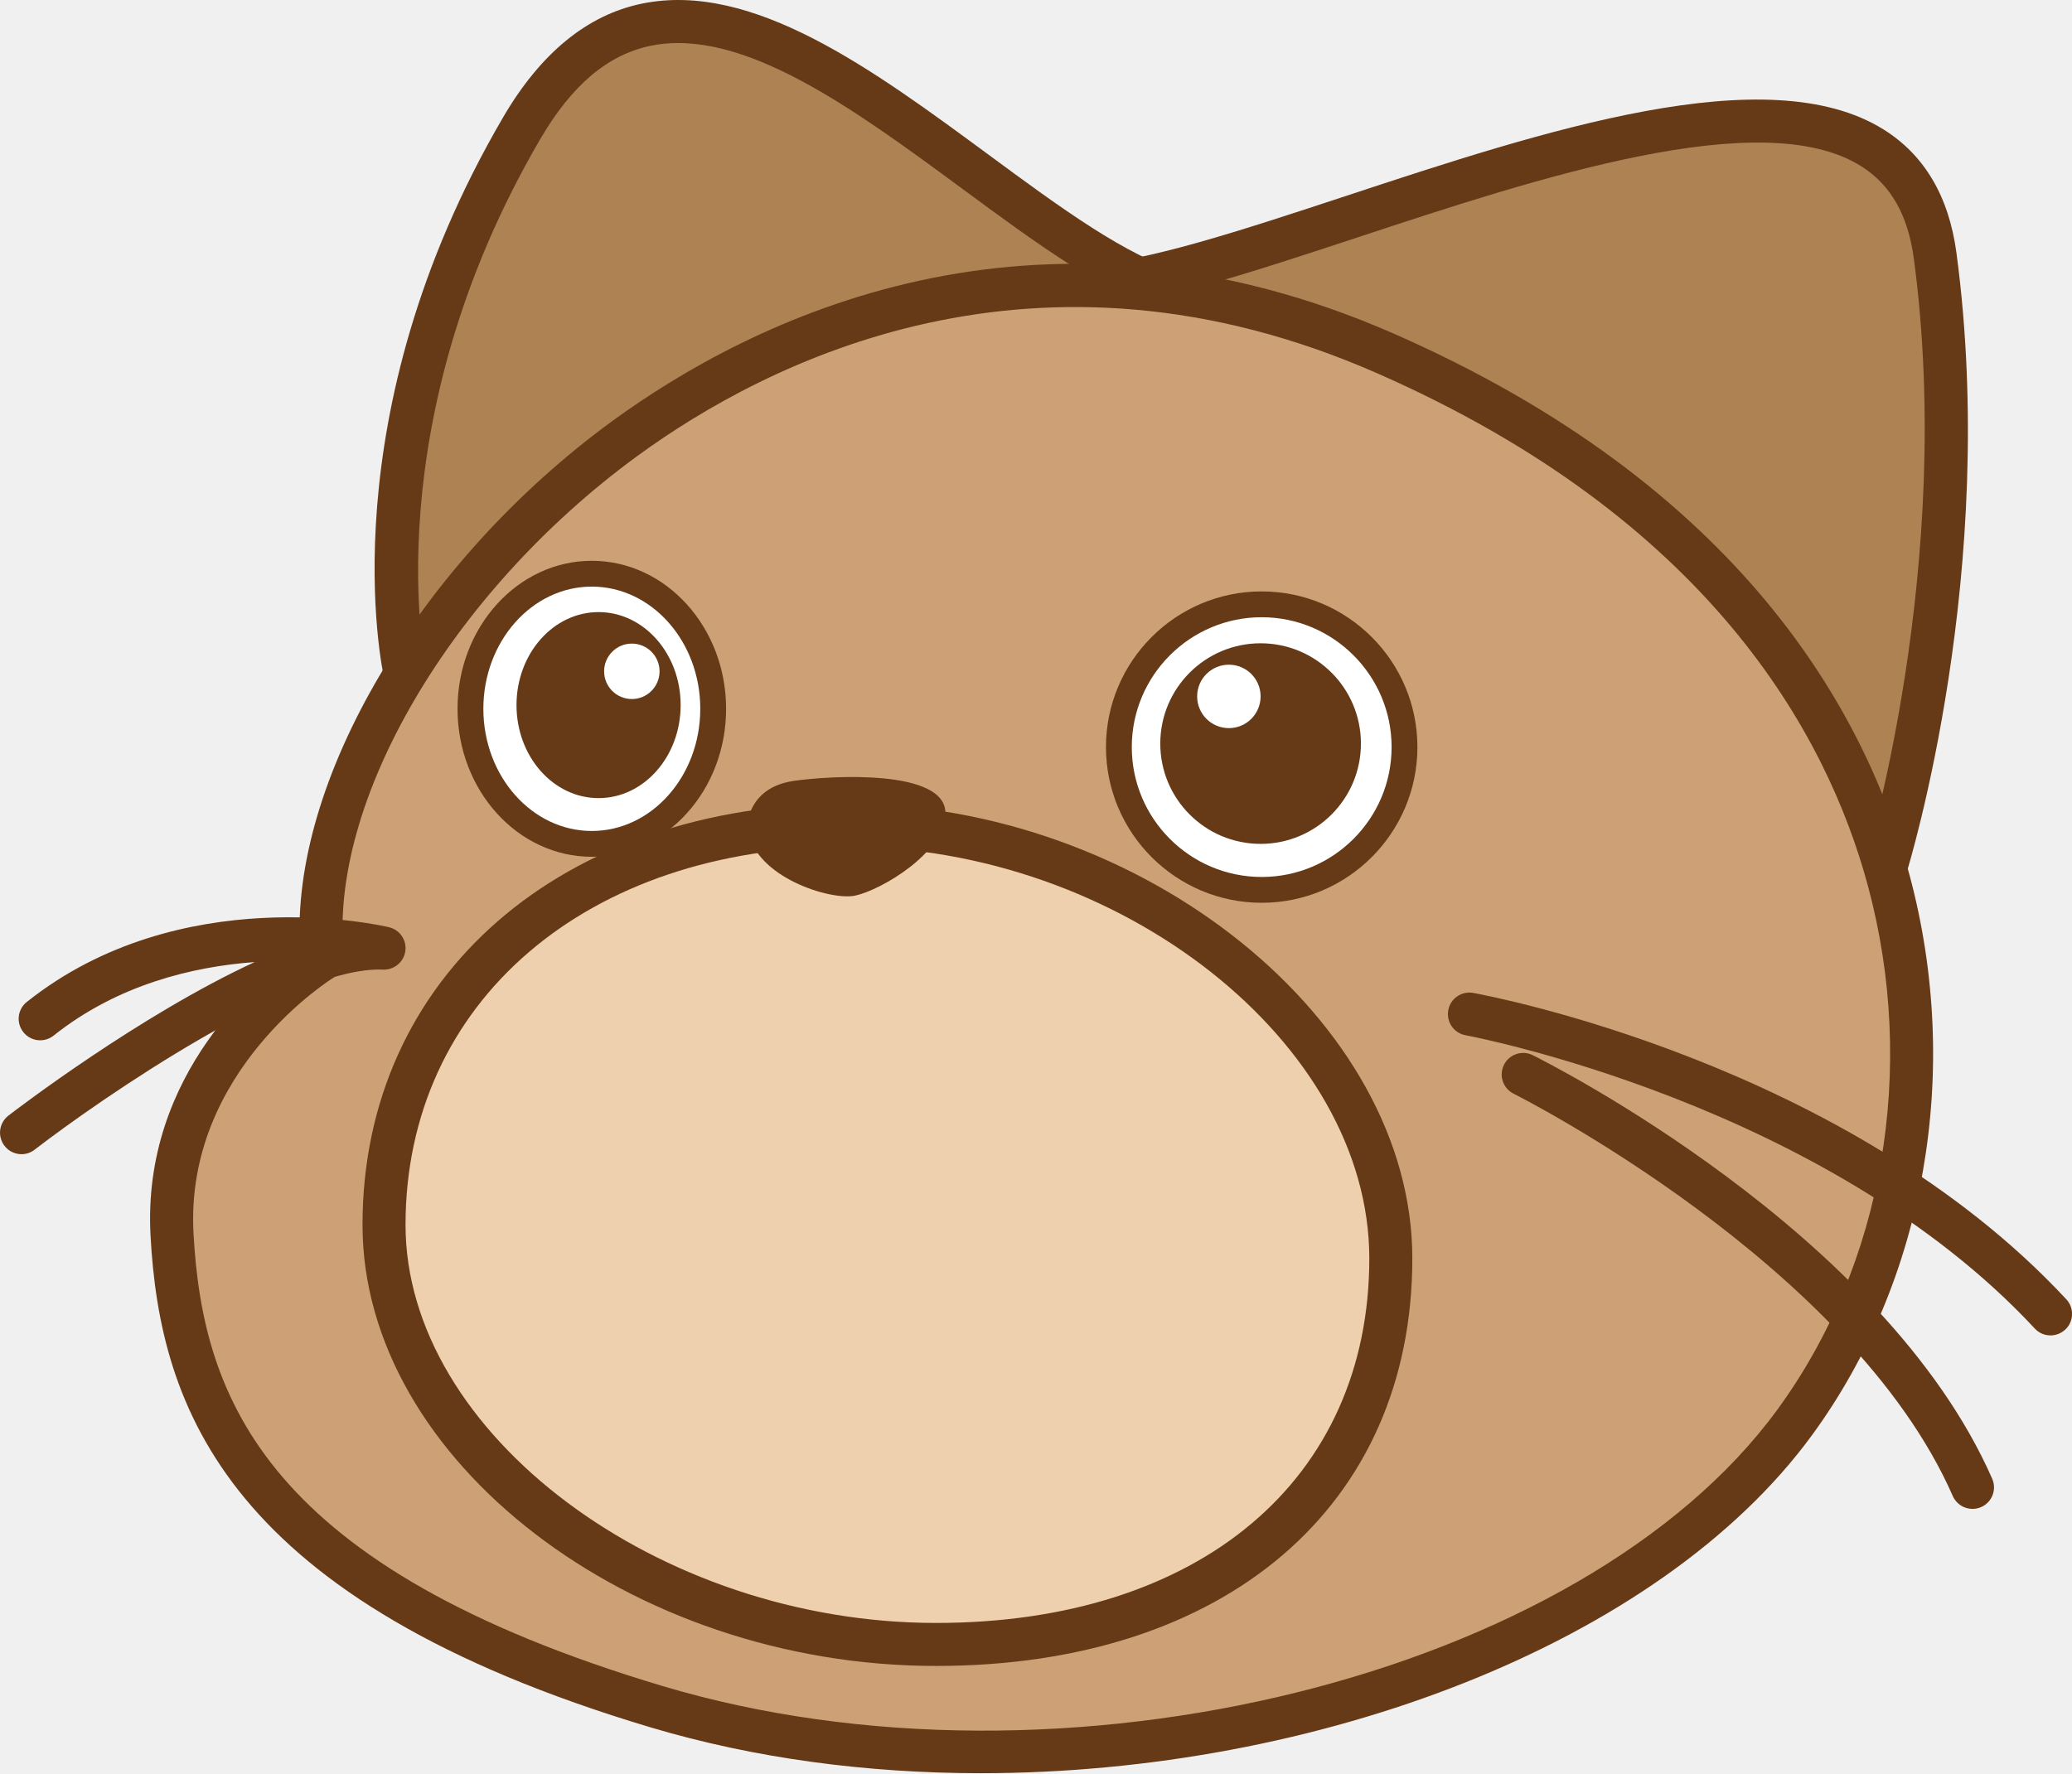
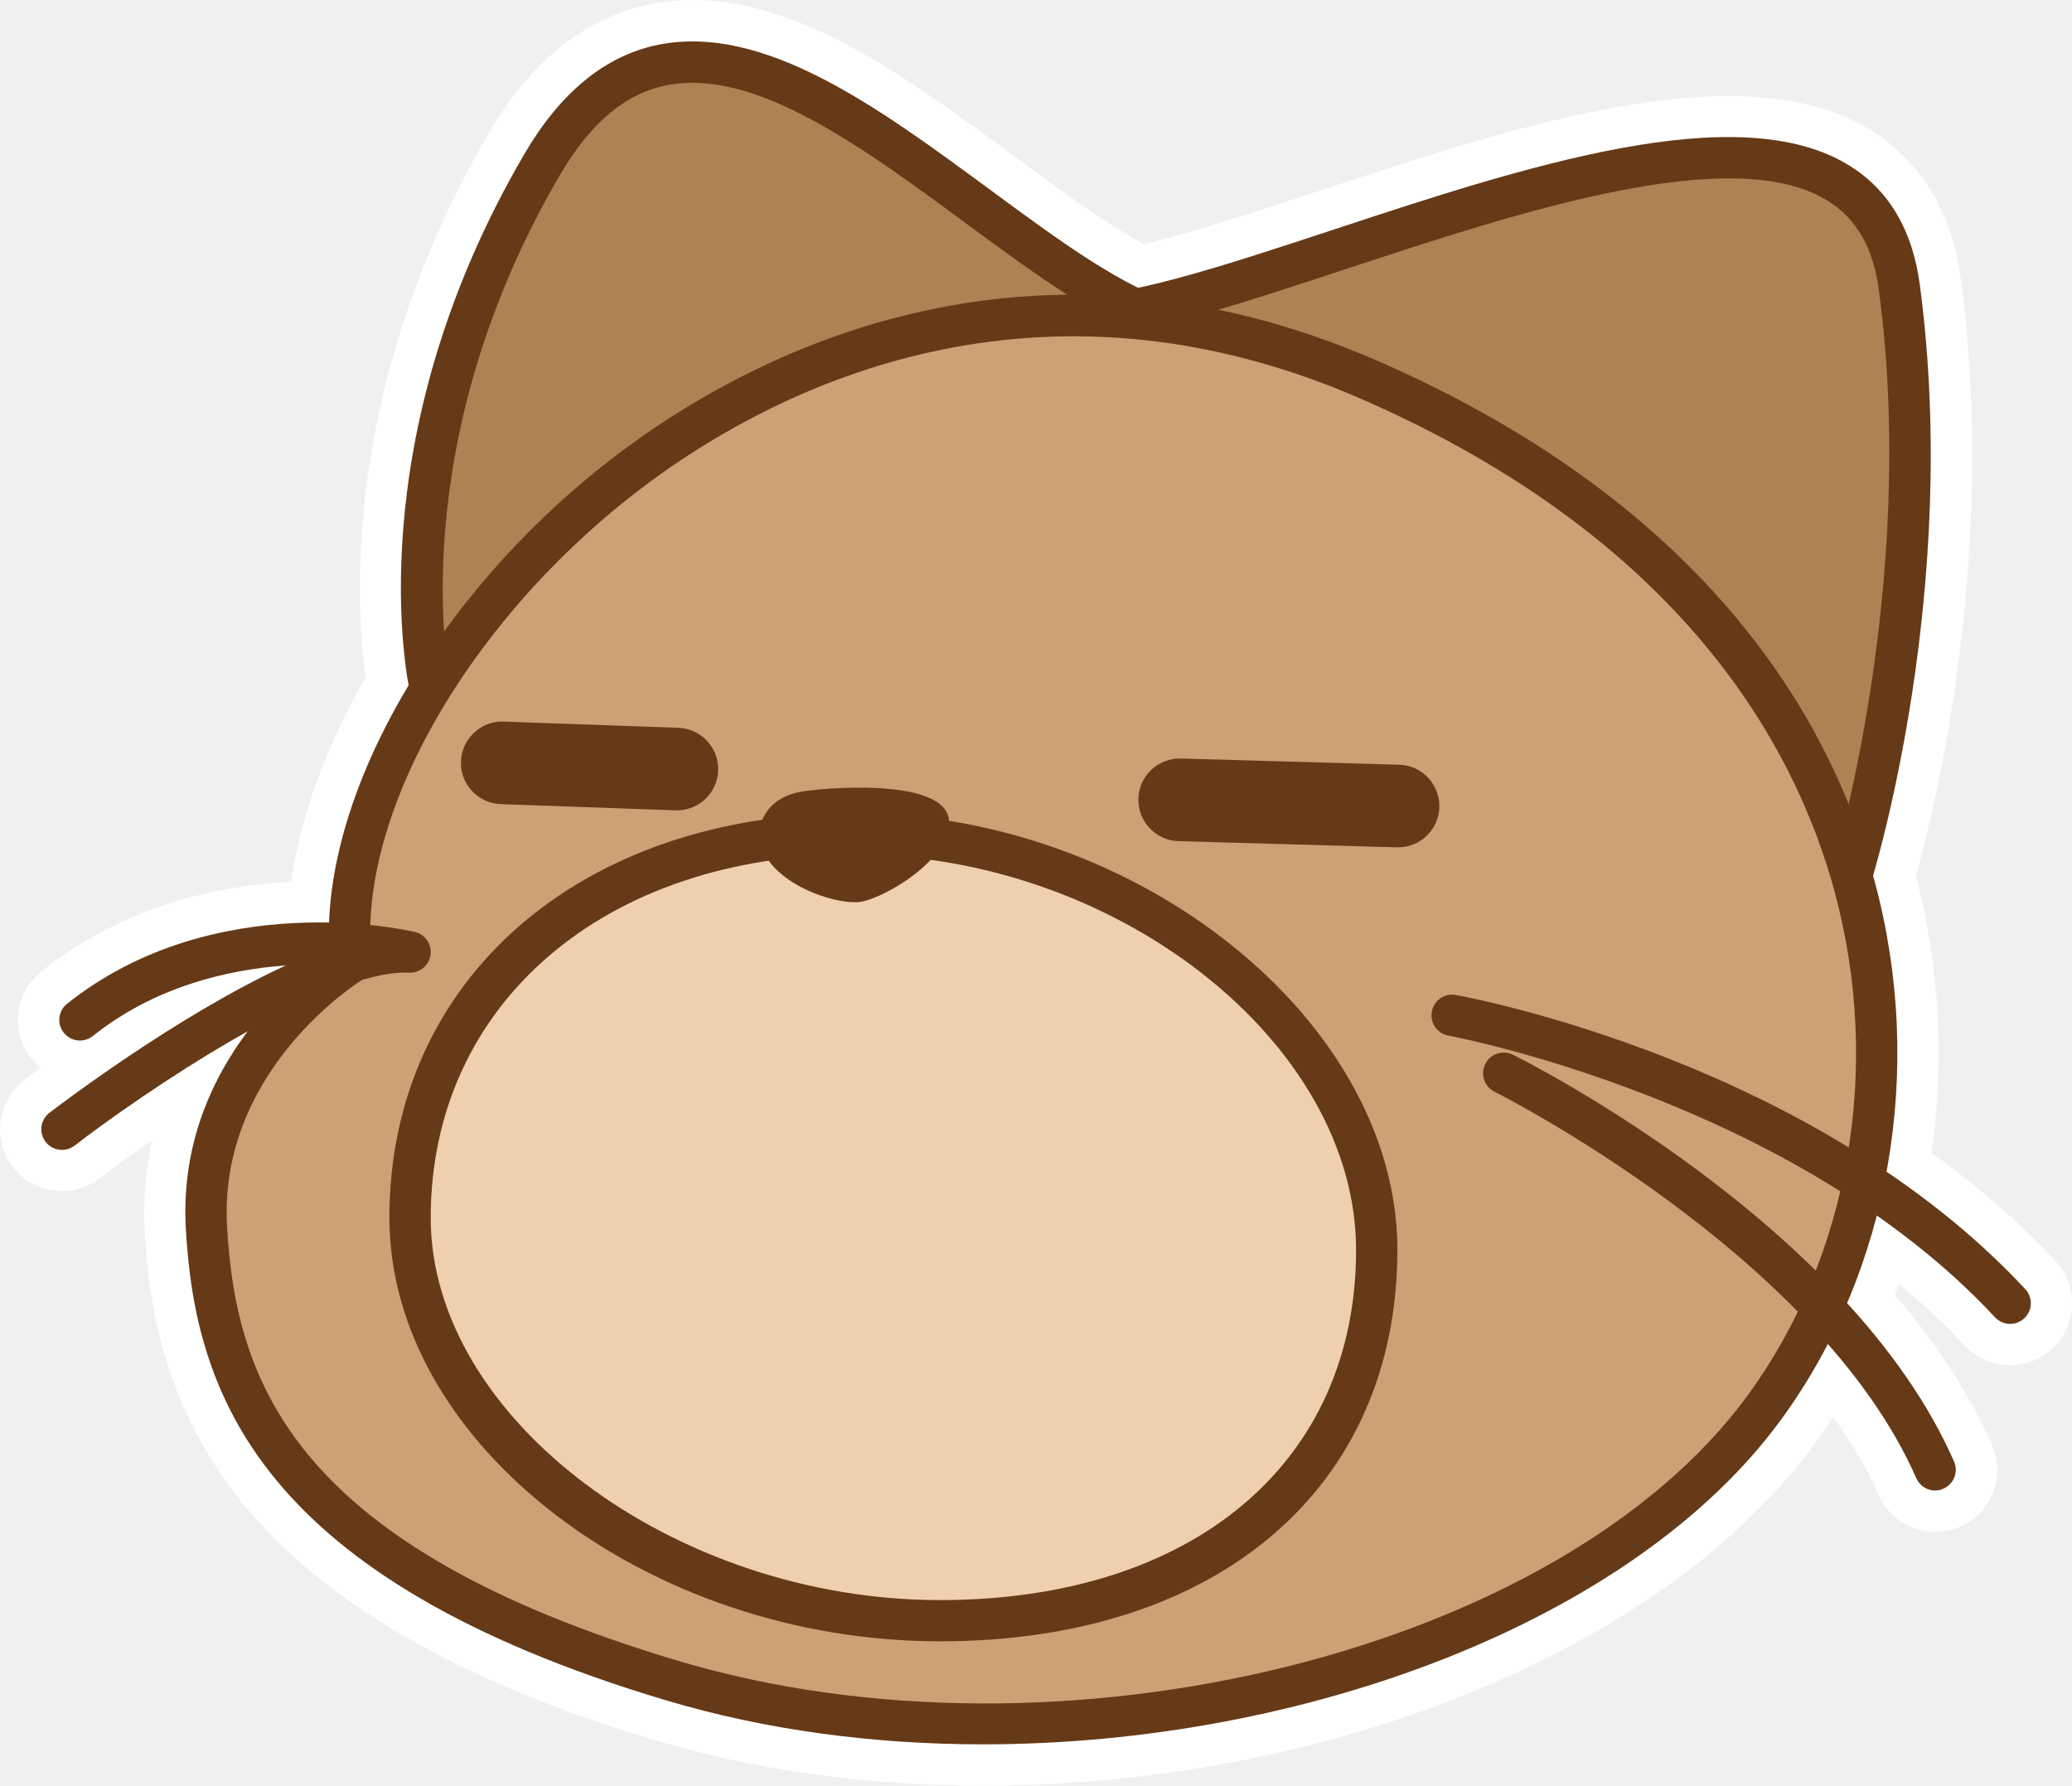
- <svg xmlns="http://www.w3.org/2000/svg" version="1.1" id="_x30_00" x="0px" y="0px" viewBox="0 0 512 438.28" style="enable-background:new 0 0 512 438.28;" xml:space="preserve">
+ <svg xmlns="http://www.w3.org/2000/svg" version="1.1" id="圖層_1" x="0px" y="0px" viewBox="0 0 250.78 216.12" style="enable-background:new 0 0 250.78 216.12;" xml:space="preserve">
  <style type="text/css">
- 	.st0{fill:#AE8253;}
- 	.st1{fill:#663A17;}
- 	.st2{fill:#CDA075;}
- 	.st3{fill:#EED0AE;}
- 	.st4{fill:#FFFFFF;}
+ 	.st0{fill:#FFFFFF;}
+ 	.st1{fill:#AE8253;}
+ 	.st2{fill:#663A17;}
+ 	.st3{fill:#CDA075;}
+ 	.st4{fill:#EED0AE;}
</style>
  <g>
    <g>
-       <path class="st0" d="M100.13,166.54c0,0-13.92-61.76,28.79-134.87s114.91,27.74,162.15,40.85" />
-       <path class="st1" d="M100.12,171.86c-2.43,0-4.62-1.68-5.18-4.15c-0.59-2.6-13.88-64.65,29.38-138.72    c9.26-15.86,20.8-25.31,34.28-28.09c27.35-5.63,56.96,16.18,85.6,37.28c17.71,13.06,34.45,25.39,48.29,29.23    c2.83,0.78,4.49,3.71,3.7,6.54c-0.79,2.83-3.71,4.49-6.54,3.7c-15.73-4.37-33.22-17.26-51.75-30.91    c-26.76-19.72-54.44-40.11-77.14-35.42c-10.55,2.18-19.47,9.71-27.25,23.04c-41.18,70.49-28.33,130.42-28.19,131.02    c0.64,2.86-1.15,5.71-4.02,6.36C100.9,171.81,100.51,171.86,100.12,171.86z" />
-     </g>
-     <g>
-       <path class="st0" d="M465.89,214.7c0,0,22.79-73.36,12.29-151.54s-158.87,5.75-209.91,7.58" />
-       <path class="st1" d="M465.89,220.02c-0.52,0-1.05-0.08-1.58-0.24c-2.8-0.87-4.37-3.85-3.5-6.65c0.22-0.72,22.31-73.22,12.1-149.26    c-1.45-10.76-5.72-18.23-13.07-22.83c-24.45-15.31-79.67,2.89-124.03,17.52c-27.52,9.08-51.29,16.91-67.36,17.49    c-2.92,0.07-5.4-2.19-5.5-5.12s2.19-5.4,5.12-5.5c14.56-0.52,38.77-8.51,64.41-16.96c48.89-16.13,104.31-34.4,133-16.44    c10.05,6.29,16.1,16.53,17.96,30.43c10.53,78.44-11.54,150.79-12.49,153.83C470.26,218.56,468.16,220.02,465.89,220.02z" />
-     </g>
-     <g>
-       <path class="st2" d="M79.69,237.07c0,0-39.63,23.89-37.19,68.13c2.44,44.25,21.63,87.32,119.71,116.63    c98.08,29.32,230.91-1.45,281.22-70.21s45.6-199.79-100.98-264.21S71.55,160.52,79.69,237.07z" />
-     </g>
-     <g>
-       <path class="st3" d="M343.68,311.04c0,56.82-42.91,95.41-112.38,95.41S94.9,359.57,94.9,302.76s44.83-98.81,114.3-98.81    S343.68,254.22,343.68,311.04z" />
-       <path class="st1" d="M231.3,411.77c-75.49,0-141.72-50.94-141.72-109.01c0-61.31,49.19-104.12,119.61-104.12    c73.17,0,139.8,53.58,139.8,112.4C348.99,372.23,302.8,411.77,231.3,411.77z M209.19,209.27c-64.17,0-108.98,38.45-108.98,93.49    c0,51.49,62.48,98.38,131.09,98.38c65.04,0,107.06-35.37,107.06-90.1C338.36,257.78,276.8,209.27,209.19,209.27z" />
-     </g>
-     <g>
-       <path class="st1" d="M5.32,285.28c-1.59,0-3.17-0.71-4.21-2.07c-1.79-2.33-1.36-5.66,0.96-7.46c1.8-1.39,32.38-24.81,60.87-37.96    c-15.29,1.13-33.84,5.56-49.7,18.18c-2.3,1.83-5.64,1.45-7.47-0.85c-1.83-2.3-1.45-5.64,0.85-7.47    c37.96-30.22,87.41-18.97,89.5-18.47c2.67,0.63,4.42,3.19,4.04,5.9c-0.38,2.72-2.8,4.69-5.5,4.58c-22.04-1-69.62,31.8-86.1,44.5    C7.59,284.92,6.45,285.28,5.32,285.28z" />
-     </g>
-     <g>
-       <path class="st1" d="M506.69,330.07c-1.43,0-2.85-0.57-3.89-1.7c-51.88-55.81-139.77-72.33-140.65-72.49    c-2.89-0.53-4.8-3.29-4.28-6.18s3.29-4.8,6.18-4.28c3.74,0.68,92.22,17.27,146.54,75.72c2,2.15,1.88,5.51-0.27,7.51    C509.28,329.59,507.98,330.07,506.69,330.07z" />
-     </g>
-     <g>
-       <path class="st1" d="M487.41,372.95c-2.05,0-4-1.19-4.87-3.18c-25.24-57.5-107.69-99.03-108.52-99.44    c-2.63-1.31-3.7-4.5-2.39-7.13s4.5-3.7,7.12-2.39c3.53,1.75,86.73,43.63,113.53,104.69c1.18,2.69-0.04,5.82-2.73,7    C488.85,372.81,488.13,372.95,487.41,372.95z" />
-     </g>
-     <g>
-       <path class="st1" d="M184.87,205.26c-0.22-1.45-0.04-2.92,0.45-4.3c0.99-2.78,3.65-6.92,10.83-7.95    c9.59-1.38,37.82-2.9,37.46,8.14c-0.32,9.77-15.97,18.87-22.3,20.22C205.26,222.67,186.58,216.8,184.87,205.26z" />
-     </g>
-     <g>
-       <path class="st1" d="M242.37,438.28c-28.02,0-55.85-3.63-81.68-11.35C56.05,395.65,39.54,347.99,37.2,305.5    c-2.22-40.3,27.45-64.46,36.94-71.12c-2.47-41.22,29.37-95.36,76.97-130.17c34.04-24.89,104.44-60.8,193.49-21.66    c85.58,37.61,116.44,93.5,127.26,133.76c12.98,48.3,3.96,100.05-24.13,138.45C409.95,406.39,325.42,438.27,242.37,438.28z     M82.45,241.62L82.45,241.62c-0.37,0.22-36.87,22.88-34.63,63.29c2.25,40.76,17.85,82.52,115.92,111.83    c98.56,29.46,227.25-2.44,275.41-68.26c26.21-35.82,34.6-84.2,22.45-129.42c-10.22-38.01-39.55-90.87-121.27-126.79    c-84.17-36.99-150.74-3.03-182.94,20.51c-46,33.63-76.45,85.66-72.4,123.72C85.2,238.56,84.21,240.55,82.45,241.62z" />
+       <path class="st0" d="M248.78,152.63c-4.33-4.66-9.37-9.06-15-13.1c1.6-11.1,0.96-22.6-1.88-33.49c2.41-8.64,9.86-39.23,5.42-72.32    c-1.07-7.96-4.79-14.15-10.75-17.88c-15.48-9.69-42.73-0.71-66.77,7.22c-7.51,2.48-15.26,5.03-21.36,6.49    c-4.7-2.55-10.02-6.47-15.63-10.6C108.46,8.37,93.63-2.57,78.58,0.54c-7.79,1.61-14.33,6.85-19.43,15.59    c-17.87,30.59-16.09,57.35-14.9,65.84c-4.83,8.43-7.89,16.87-8.99,24.76c-8.98,0.46-20.32,2.93-30.26,10.84    c-3.23,2.58-3.77,7.3-1.19,10.54c0.34,0.42,0.71,0.8,1.11,1.13c-1.16,0.86-1.87,1.4-1.99,1.5c-3.27,2.52-3.89,7.24-1.36,10.52    c1.43,1.86,3.6,2.92,5.94,2.92c1.65,0,3.27-0.55,4.58-1.56c1.68-1.29,3.85-2.88,6.32-4.6c-0.8,3.57-1.1,7.24-0.9,10.95    c1.13,20.45,9.16,45.94,61.64,61.62c12.31,3.68,25.72,5.55,39.84,5.54c42.1,0,82.53-16.61,100.61-41.32    c0.79-1.07,1.55-2.18,2.28-3.31c2.29,3.18,4.12,6.33,5.48,9.42c1.2,2.73,3.89,4.49,6.87,4.49c1.04,0,2.06-0.21,3.01-0.63    c1.83-0.81,3.25-2.28,3.97-4.14c0.73-1.87,0.69-3.9-0.12-5.74c-2.66-6.07-6.61-12.17-11.74-18.16c0.17-0.44,0.33-0.88,0.49-1.32    c2.92,2.38,5.58,4.87,7.96,7.43c1.41,1.52,3.42,2.39,5.49,2.39c1.9,0,3.71-0.71,5.11-2.01c1.47-1.36,2.32-3.22,2.39-5.22    C250.85,156.01,250.14,154.1,248.78,152.63z" />
    </g>
    <g>
      <g>
-         <circle class="st4" cx="311.77" cy="184.66" r="35.29" />
-         <path class="st1" d="M311.77,223.14c-21.22,0-38.48-17.26-38.48-38.48s17.26-38.48,38.48-38.48s38.48,17.26,38.48,38.48     S332.98,223.14,311.77,223.14z M311.77,152.56c-17.7,0-32.1,14.4-32.1,32.1s14.4,32.1,32.1,32.1s32.1-14.4,32.1-32.1     S329.47,152.56,311.77,152.56z" />
+         <path class="st1" d="M52.09,83.34c0,0-6.55-29.04,13.54-63.43s54.04,13.05,76.26,19.21" />
+         <path class="st2" d="M52.08,85.84c-1.14,0-2.17-0.79-2.44-1.95c-0.28-1.23-6.53-30.4,13.82-65.24     c4.36-7.46,9.78-11.9,16.12-13.21c12.87-2.66,26.79,7.61,40.26,17.53c8.33,6.14,16.2,11.94,22.71,13.75     c1.33,0.37,2.11,1.75,1.74,3.08c-0.37,1.33-1.75,2.11-3.08,1.74c-7.4-2.05-15.62-8.12-24.34-14.54     c-12.58-9.27-25.6-18.86-36.28-16.66c-4.96,1.02-9.15,4.57-12.82,10.84C48.42,54.32,54.46,82.5,54.53,82.79     c0.3,1.35-0.54,2.69-1.89,2.99C52.45,85.82,52.27,85.84,52.08,85.84z" />
      </g>
      <g>
-         <circle class="st1" cx="311.5" cy="183.79" r="24.79" />
+         <path class="st1" d="M224.1,105.99c0,0,10.72-34.5,5.78-71.27s-74.71,2.7-98.72,3.56" />
+         <path class="st2" d="M224.1,108.49c-0.25,0-0.5-0.04-0.74-0.11c-1.32-0.41-2.06-1.81-1.65-3.13c0.11-0.34,10.49-34.43,5.69-70.19     c-0.68-5.06-2.69-8.57-6.15-10.74c-11.5-7.2-37.47,1.36-58.33,8.24c-12.94,4.27-24.12,7.95-31.68,8.23     c-1.37,0.04-2.54-1.03-2.59-2.41c-0.05-1.38,1.03-2.54,2.41-2.59c6.85-0.25,18.23-4,30.29-7.98     c22.99-7.58,49.06-16.18,62.55-7.73c4.73,2.96,7.57,7.77,8.45,14.31c4.95,36.89-5.43,70.91-5.87,72.34     C226.15,107.8,225.17,108.49,224.1,108.49z" />
      </g>
      <g>
-         <circle class="st4" cx="303.66" cy="172.13" r="7.84" />
-       </g>
-     </g>
-     <g>
-       <g>
-         <ellipse class="st4" cx="146.24" cy="175.19" rx="29.99" ry="33.39" />
-         <path class="st1" d="M146.24,211.77c-18.3,0-33.18-16.41-33.18-36.58s14.89-36.58,33.18-36.58s33.18,16.41,33.18,36.58     C179.43,195.36,164.54,211.77,146.24,211.77z M146.24,144.99c-14.78,0-26.8,13.55-26.8,30.2s12.02,30.2,26.8,30.2     s26.8-13.55,26.8-30.2C173.05,158.54,161.02,144.99,146.24,144.99z" />
+         <path class="st3" d="M42.48,116.51c0,0-18.64,11.23-17.49,32.04c1.15,20.81,10.17,41.06,56.3,54.85s108.6-0.68,132.26-33.02     s21.45-93.96-47.49-124.26S38.65,80.51,42.48,116.51z" />
      </g>
      <g>
-         <ellipse class="st1" cx="147.91" cy="174.28" rx="20.28" ry="22.99" />
+         <path class="st4" d="M166.63,151.29c0,26.72-20.18,44.87-52.85,44.87s-64.15-22.04-64.15-48.77s21.08-46.47,53.75-46.47     S166.63,124.57,166.63,151.29z" />
+         <path class="st2" d="M113.78,198.66c-35.5,0-66.65-23.96-66.65-51.27c0-28.83,23.13-48.97,56.25-48.97     c34.41,0,65.75,25.2,65.75,52.86C169.13,180.07,147.4,198.66,113.78,198.66z M103.38,103.43c-30.18,0-51.25,18.08-51.25,43.97     c0,24.21,29.38,46.27,61.65,46.27c30.59,0,50.35-16.63,50.35-42.37C164.13,126.24,135.17,103.43,103.38,103.43z" />
      </g>
      <g>
-         <circle class="st4" cx="156.13" cy="165.93" r="6.85" />
+         <g>
+           <path class="st2" d="M7.5,139.18c-0.75,0-1.49-0.33-1.98-0.97c-0.84-1.09-0.64-2.66,0.45-3.51      c0.85-0.65,15.23-11.67,28.63-17.85c-7.19,0.53-15.92,2.61-23.37,8.55c-1.08,0.86-2.65,0.68-3.51-0.4      c-0.86-1.08-0.68-2.65,0.4-3.51c17.85-14.21,41.11-8.92,42.09-8.69c1.25,0.3,2.08,1.5,1.9,2.78s-1.31,2.21-2.59,2.15      c-10.36-0.45-32.74,14.95-40.49,20.93C8.57,139.01,8.03,139.18,7.5,139.18z" />
+         </g>
+         <g>
+           <path class="st2" d="M243.29,160.24c-0.67,0-1.34-0.27-1.83-0.8c-24.4-26.24-65.73-34.02-66.15-34.09      c-1.36-0.25-2.26-1.55-2.01-2.91c0.25-1.36,1.55-2.26,2.91-2.01c1.76,0.32,43.37,8.12,68.92,35.61      c0.94,1.01,0.88,2.59-0.13,3.53C244.51,160.02,243.9,160.24,243.29,160.24z" />
+         </g>
+         <g>
+           <path class="st2" d="M234.22,180.41c-0.96,0-1.88-0.56-2.29-1.5c-11.87-27.04-50.65-46.57-51.04-46.77      c-1.24-0.61-1.74-2.12-1.13-3.35c0.61-1.24,2.11-1.74,3.35-1.13c1.66,0.82,40.79,20.52,53.39,49.23      c0.56,1.26-0.02,2.74-1.28,3.29C234.9,180.34,234.56,180.41,234.22,180.41z" />
+         </g>
+         <g>
+           <path class="st2" d="M91.94,101.54c-0.1-0.68-0.02-1.37,0.21-2.02c0.46-1.31,1.72-3.25,5.09-3.74      c4.51-0.65,17.79-1.36,17.62,3.83c-0.15,4.59-7.51,8.87-10.49,9.51C101.53,109.73,92.74,106.97,91.94,101.54z" />
+         </g>
+         <g>
+           <path class="st2" d="M169.21,102.56c-0.05,0-0.1,0-0.14,0l-26.43-0.75c-2.76-0.08-4.93-2.38-4.86-5.14      c0.08-2.76,2.38-4.93,5.14-4.86l26.43,0.75c2.76,0.08,4.93,2.38,4.86,5.14C174.13,100.42,171.9,102.56,169.21,102.56z" />
+         </g>
+         <g>
+           <path class="st2" d="M81.93,98.08c-0.06,0-0.12,0-0.18,0l-21.14-0.75c-2.76-0.1-4.92-2.42-4.82-5.17      c0.1-2.76,2.43-4.93,5.17-4.82l21.14,0.75c2.76,0.1,4.92,2.42,4.82,5.17C86.83,95.96,84.61,98.08,81.93,98.08z" />
+         </g>
+       </g>
+       <g>
+         <path class="st2" d="M118.98,211.13c-13.18,0-26.27-1.71-38.41-5.34c-49.21-14.71-56.97-37.12-58.08-57.11     c-1.05-18.95,12.91-30.31,17.37-33.45c-1.16-19.38,13.81-44.85,36.2-61.22c16.01-11.71,49.12-28.59,91-10.19     c40.25,17.69,54.76,43.97,59.85,62.91c6.1,22.71,1.86,47.05-11.35,65.11C197.79,196.14,158.04,211.13,118.98,211.13z      M43.77,118.64L43.77,118.64c-0.17,0.11-17.34,10.76-16.29,29.77c1.06,19.17,8.4,38.81,54.52,52.59     c46.35,13.85,106.88-1.15,129.52-32.1c12.32-16.85,16.27-39.6,10.56-60.86c-4.81-17.88-18.6-42.74-57.03-59.63     c-39.58-17.4-70.89-1.42-86.03,9.65c-21.63,15.82-35.95,40.29-34.05,58.18C45.07,117.21,44.6,118.14,43.77,118.64z" />
      </g>
    </g>
  </g>
</svg>
